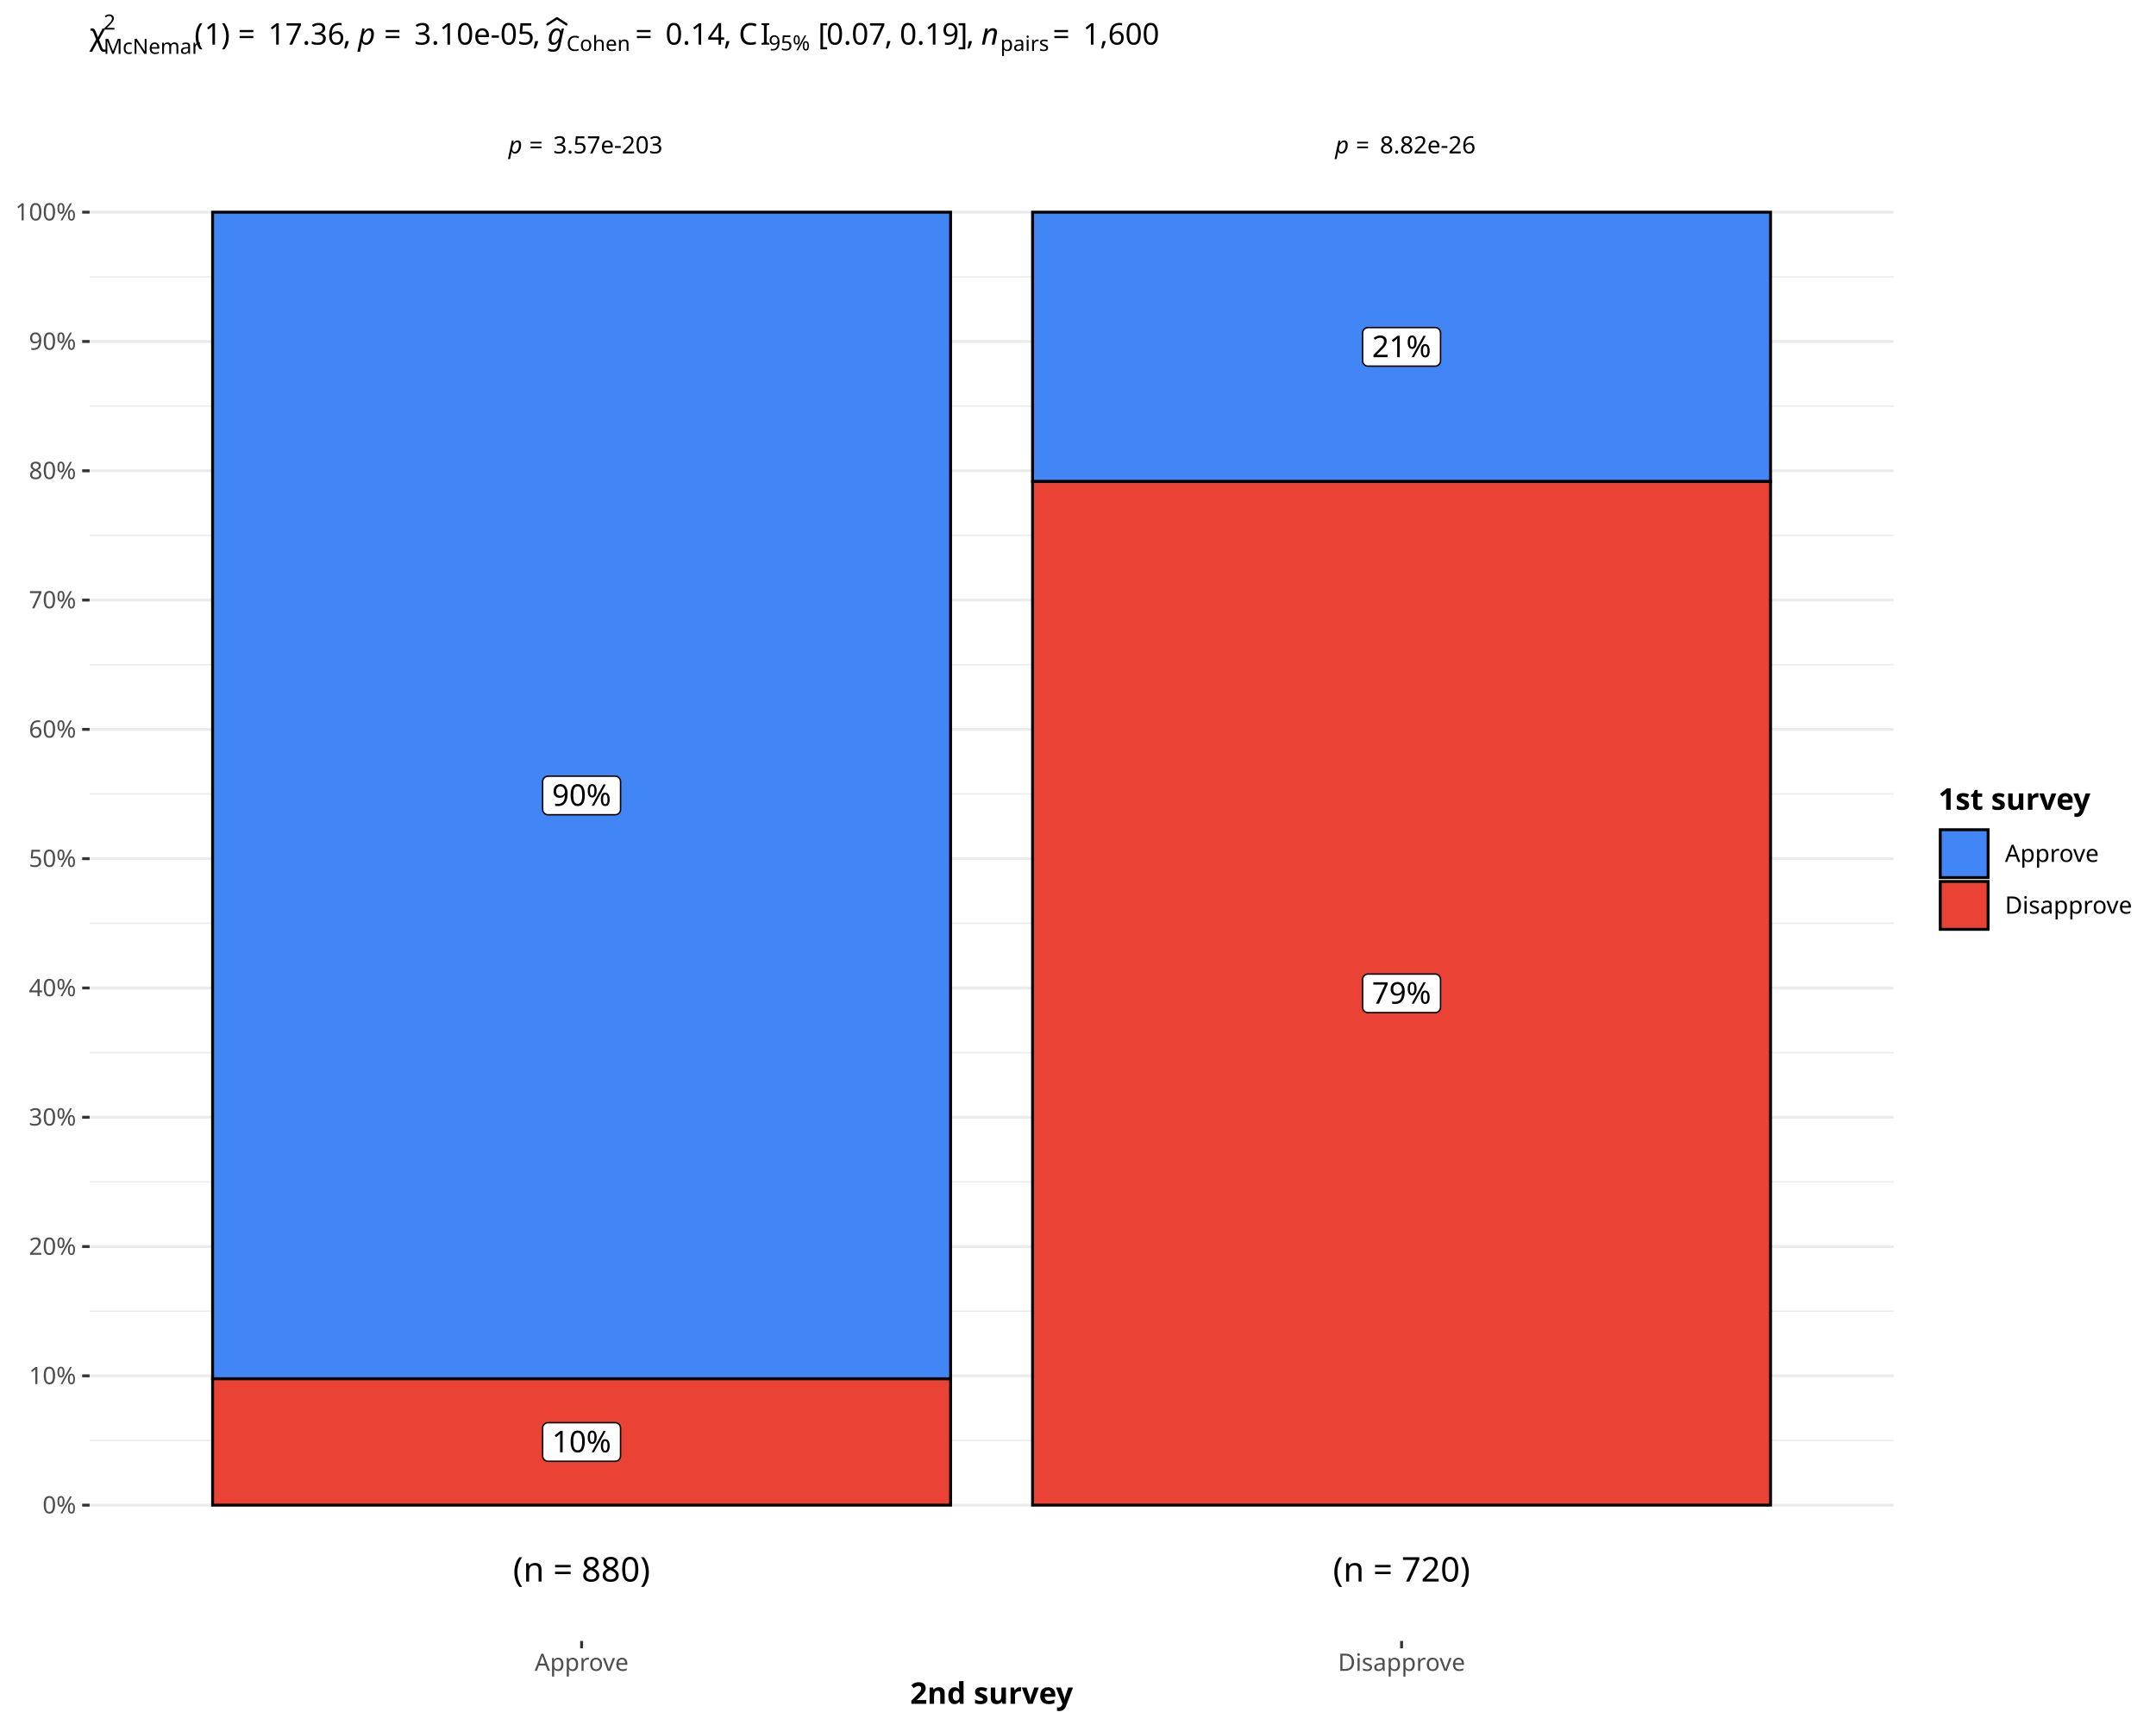
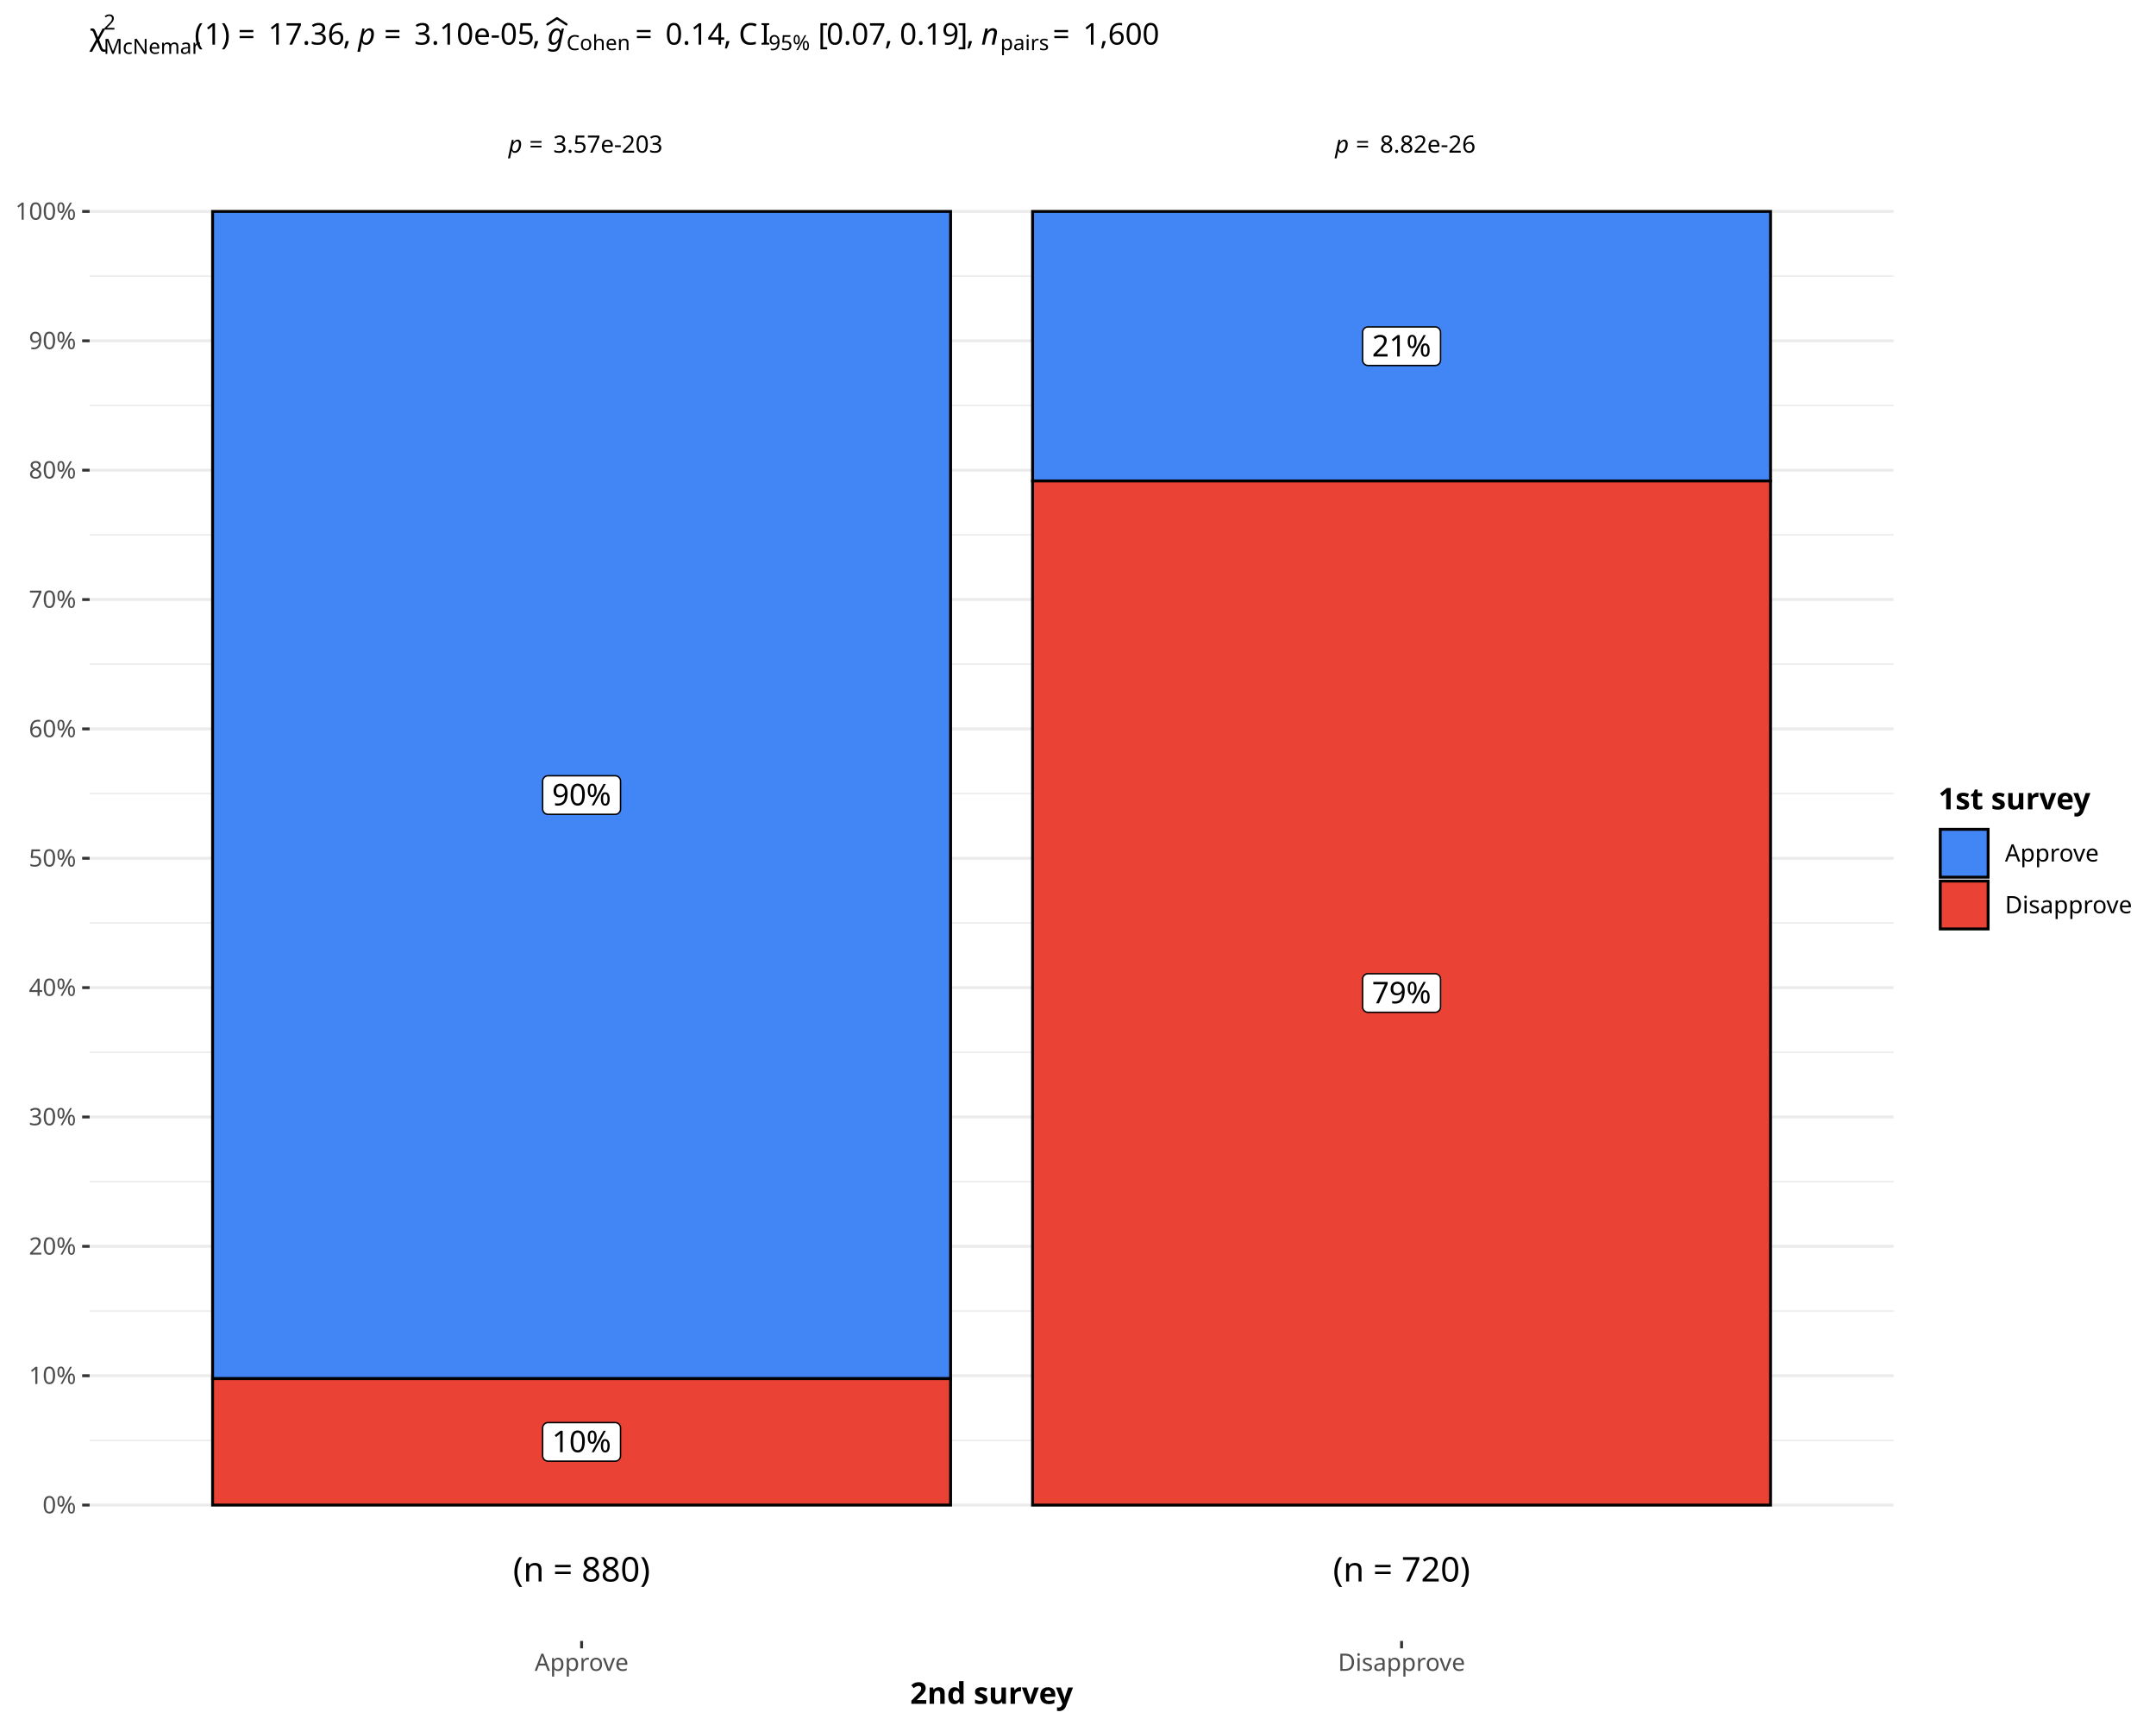
<svg xmlns="http://www.w3.org/2000/svg" class="svglite" data-engine-version="2.0" width="720.00pt" height="576.00pt" viewBox="0 0 720.00 576.00">
  <defs>
    <style type="text/css">
    .svglite line, .svglite polyline, .svglite polygon, .svglite path, .svglite rect, .svglite circle {
      fill: none;
      stroke: #000000;
      stroke-linecap: round;
      stroke-linejoin: round;
      stroke-miterlimit: 10.00;
    }
  </style>
  </defs>
  <rect width="100%" height="100%" style="stroke: none; fill: #FFFFFF;" />
  <defs>
    <clipPath id="cpMC4wMHw3MjAuMDB8MC4wMHw1NzYuMDA=">
      <rect x="0.00" y="0.00" width="720.00" height="576.00" />
    </clipPath>
  </defs>
  <g clip-path="url(#cpMC4wMHw3MjAuMDB8MC4wMHw1NzYuMDA=)">
    <rect x="0.00" y="0.00" width="720.00" height="576.00" style="stroke-width: 0.97; stroke: #FFFFFF; fill: #FFFFFF;" />
  </g>
  <defs>
-     <clipPath id="cpMjkuOTN8NjMyLjM2fDI1LjUyfDU0Ny45Mg==">
-       <rect x="29.93" y="25.52" width="602.43" height="522.40" />
+     <clipPath id="cpMjkuOTN8NjMyLjM2fDI1LjI1fDU0Ny45Mg==">
+       <rect x="29.93" y="25.25" width="602.43" height="522.67" />
    </clipPath>
  </defs>
-   <g clip-path="url(#cpMjkuOTN8NjMyLjM2fDI1LjUyfDU0Ny45Mg==)">
-     <rect x="29.93" y="25.52" width="602.43" height="522.40" style="stroke-width: 0.97; stroke: none; fill: #FFFFFF;" />
-     <polyline points="29.93,481.00 632.36,481.00 " style="stroke-width: 0.48; stroke: #EBEBEB; stroke-linecap: butt;" />
-     <polyline points="29.93,437.83 632.36,437.83 " style="stroke-width: 0.48; stroke: #EBEBEB; stroke-linecap: butt;" />
-     <polyline points="29.93,394.65 632.36,394.65 " style="stroke-width: 0.48; stroke: #EBEBEB; stroke-linecap: butt;" />
-     <polyline points="29.93,351.48 632.36,351.48 " style="stroke-width: 0.48; stroke: #EBEBEB; stroke-linecap: butt;" />
-     <polyline points="29.93,308.31 632.36,308.31 " style="stroke-width: 0.48; stroke: #EBEBEB; stroke-linecap: butt;" />
-     <polyline points="29.93,265.13 632.36,265.13 " style="stroke-width: 0.48; stroke: #EBEBEB; stroke-linecap: butt;" />
-     <polyline points="29.93,221.96 632.36,221.96 " style="stroke-width: 0.48; stroke: #EBEBEB; stroke-linecap: butt;" />
-     <polyline points="29.93,178.78 632.36,178.78 " style="stroke-width: 0.48; stroke: #EBEBEB; stroke-linecap: butt;" />
-     <polyline points="29.93,135.61 632.36,135.61 " style="stroke-width: 0.48; stroke: #EBEBEB; stroke-linecap: butt;" />
-     <polyline points="29.93,92.44 632.36,92.44 " style="stroke-width: 0.48; stroke: #EBEBEB; stroke-linecap: butt;" />
-     <polyline points="29.93,502.59 632.36,502.59 " style="stroke-width: 0.97; stroke: #EBEBEB; stroke-linecap: butt;" />
-     <polyline points="29.93,459.41 632.36,459.41 " style="stroke-width: 0.97; stroke: #EBEBEB; stroke-linecap: butt;" />
-     <polyline points="29.93,416.24 632.36,416.24 " style="stroke-width: 0.97; stroke: #EBEBEB; stroke-linecap: butt;" />
-     <polyline points="29.93,373.07 632.36,373.07 " style="stroke-width: 0.97; stroke: #EBEBEB; stroke-linecap: butt;" />
-     <polyline points="29.93,329.89 632.36,329.89 " style="stroke-width: 0.97; stroke: #EBEBEB; stroke-linecap: butt;" />
-     <polyline points="29.93,286.72 632.36,286.72 " style="stroke-width: 0.97; stroke: #EBEBEB; stroke-linecap: butt;" />
-     <polyline points="29.93,243.54 632.36,243.54 " style="stroke-width: 0.97; stroke: #EBEBEB; stroke-linecap: butt;" />
-     <polyline points="29.93,200.37 632.36,200.37 " style="stroke-width: 0.97; stroke: #EBEBEB; stroke-linecap: butt;" />
-     <polyline points="29.93,157.20 632.36,157.20 " style="stroke-width: 0.97; stroke: #EBEBEB; stroke-linecap: butt;" />
-     <polyline points="29.93,114.02 632.36,114.02 " style="stroke-width: 0.97; stroke: #EBEBEB; stroke-linecap: butt;" />
-     <polyline points="29.93,70.85 632.36,70.85 " style="stroke-width: 0.97; stroke: #EBEBEB; stroke-linecap: butt;" />
-     <rect x="71.00" y="70.85" width="246.45" height="389.55" style="stroke-width: 0.97; stroke-linecap: butt; stroke-linejoin: miter; fill: #4285F4;" />
-     <rect x="71.00" y="460.40" width="246.45" height="42.19" style="stroke-width: 0.97; stroke-linecap: butt; stroke-linejoin: miter; fill: #EA4335;" />
-     <rect x="344.83" y="70.85" width="246.45" height="89.95" style="stroke-width: 0.97; stroke-linecap: butt; stroke-linejoin: miter; fill: #4285F4;" />
-     <rect x="344.83" y="160.79" width="246.45" height="341.79" style="stroke-width: 0.97; stroke-linecap: butt; stroke-linejoin: miter; fill: #EA4335;" />
-     <polygon points="183.02,272.06 205.43,272.06 205.36,272.06 205.65,272.05 205.94,271.99 206.21,271.89 206.46,271.74 206.68,271.56 206.87,271.34 207.03,271.10 207.14,270.83 207.21,270.55 207.23,270.26 207.23,270.26 207.23,260.98 207.23,260.98 207.21,260.69 207.14,260.41 207.03,260.14 206.87,259.90 206.68,259.68 206.46,259.50 206.21,259.35 205.94,259.25 205.65,259.19 205.43,259.18 183.02,259.18 183.24,259.19 182.95,259.18 182.66,259.22 182.38,259.30 182.12,259.42 181.88,259.59 181.67,259.79 181.50,260.02 181.36,260.28 181.27,260.55 181.22,260.84 181.22,260.98 181.22,270.26 181.22,270.12 181.22,270.41 181.27,270.69 181.36,270.97 181.50,271.22 181.67,271.46 181.88,271.66 182.12,271.82 182.38,271.95 182.66,272.03 182.95,272.06 " style="stroke-width: 0.48; fill: #FFFFFF;" />
-     <text x="194.23" y="269.06" text-anchor="middle" style="font-size: 10.00px; font-family: sans;" textLength="20.02px" lengthAdjust="spacingAndGlyphs">90%</text>
-     <polygon points="183.02,487.93 205.43,487.93 205.36,487.93 205.65,487.92 205.94,487.86 206.21,487.76 206.46,487.61 206.68,487.43 206.87,487.21 207.03,486.97 207.14,486.70 207.21,486.42 207.23,486.13 207.23,486.13 207.23,476.85 207.23,476.85 207.21,476.56 207.14,476.28 207.03,476.01 206.87,475.77 206.68,475.55 206.46,475.37 206.21,475.22 205.94,475.12 205.65,475.06 205.43,475.05 183.02,475.05 183.24,475.06 182.95,475.05 182.66,475.09 182.38,475.17 182.12,475.29 181.88,475.46 181.67,475.66 181.50,475.89 181.36,476.14 181.27,476.42 181.22,476.71 181.22,476.85 181.22,486.13 181.22,485.99 181.22,486.28 181.27,486.56 181.36,486.84 181.50,487.09 181.67,487.33 181.88,487.53 182.12,487.69 182.38,487.82 182.66,487.90 182.95,487.93 " style="stroke-width: 0.48; fill: #FFFFFF;" />
-     <text x="194.23" y="484.93" text-anchor="middle" style="font-size: 10.00px; font-family: sans;" textLength="20.02px" lengthAdjust="spacingAndGlyphs">10%</text>
-     <polygon points="456.85,122.26 479.27,122.26 479.19,122.26 479.48,122.25 479.77,122.19 480.04,122.09 480.29,121.94 480.51,121.76 480.71,121.54 480.86,121.30 480.97,121.03 481.04,120.75 481.07,120.46 481.07,120.46 481.07,111.18 481.07,111.18 481.04,110.89 480.97,110.61 480.86,110.34 480.71,110.10 480.51,109.88 480.29,109.70 480.04,109.55 479.77,109.45 479.48,109.39 479.27,109.38 456.85,109.38 457.07,109.39 456.78,109.38 456.49,109.42 456.21,109.50 455.95,109.62 455.71,109.79 455.50,109.99 455.33,110.22 455.19,110.47 455.10,110.75 455.06,111.04 455.05,111.18 455.05,120.46 455.06,120.32 455.06,120.61 455.10,120.89 455.19,121.17 455.33,121.42 455.50,121.66 455.71,121.86 455.95,122.02 456.21,122.15 456.49,122.23 456.78,122.26 " style="stroke-width: 0.48; fill: #FFFFFF;" />
-     <text x="468.06" y="119.26" text-anchor="middle" style="font-size: 10.00px; font-family: sans;" textLength="20.02px" lengthAdjust="spacingAndGlyphs">21%</text>
-     <polygon points="456.85,338.13 479.27,338.13 479.19,338.13 479.48,338.12 479.77,338.06 480.04,337.96 480.29,337.81 480.51,337.63 480.71,337.41 480.86,337.17 480.97,336.90 481.04,336.62 481.07,336.33 481.07,336.33 481.07,327.05 481.07,327.05 481.04,326.76 480.97,326.48 480.86,326.21 480.71,325.97 480.51,325.75 480.29,325.57 480.04,325.42 479.77,325.32 479.48,325.26 479.27,325.25 456.85,325.25 457.07,325.26 456.78,325.25 456.49,325.29 456.21,325.37 455.95,325.49 455.71,325.66 455.50,325.86 455.33,326.09 455.19,326.34 455.10,326.62 455.06,326.91 455.05,327.05 455.05,336.33 455.06,336.19 455.06,336.48 455.10,336.76 455.19,337.04 455.33,337.29 455.50,337.53 455.71,337.73 455.95,337.89 456.21,338.01 456.49,338.10 456.78,338.13 " style="stroke-width: 0.48; fill: #FFFFFF;" />
-     <text x="468.06" y="335.13" text-anchor="middle" style="font-size: 10.00px; font-family: sans;" textLength="20.02px" lengthAdjust="spacingAndGlyphs">79%</text>
-     <text x="443.86" y="51.22" style="font-size: 7.97px; font-family: sans;" textLength="1.99px" lengthAdjust="spacingAndGlyphs"> </text>
-     <text x="445.86" y="51.22" style="font-size: 7.97px; font-style: italic; font-family: sans;" textLength="4.43px" lengthAdjust="spacingAndGlyphs">p</text>
-     <text x="452.77" y="51.22" style="font-size: 7.97px; font-family: sans;" textLength="6.19px" lengthAdjust="spacingAndGlyphs">=</text>
-     <text x="460.80" y="51.22" style="font-size: 7.97px; font-family: sans;" textLength="31.45px" lengthAdjust="spacingAndGlyphs">8.82e-26</text>
-     <text x="167.81" y="51.22" style="font-size: 7.97px; font-family: sans;" textLength="1.99px" lengthAdjust="spacingAndGlyphs"> </text>
-     <text x="169.81" y="51.22" style="font-size: 7.97px; font-style: italic; font-family: sans;" textLength="4.43px" lengthAdjust="spacingAndGlyphs">p</text>
-     <text x="176.73" y="51.22" style="font-size: 7.97px; font-family: sans;" textLength="6.19px" lengthAdjust="spacingAndGlyphs">=</text>
-     <text x="184.75" y="51.22" style="font-size: 7.97px; font-family: sans;" textLength="35.88px" lengthAdjust="spacingAndGlyphs">3.57e-203</text>
-     <text x="468.06" y="528.09" text-anchor="middle" style="font-size: 11.38px; font-family: sans;" textLength="45.87px" lengthAdjust="spacingAndGlyphs">(n = 720)</text>
-     <text x="194.23" y="528.09" text-anchor="middle" style="font-size: 11.38px; font-family: sans;" textLength="45.87px" lengthAdjust="spacingAndGlyphs">(n = 880)</text>
+   <g clip-path="url(#cpMjkuOTN8NjMyLjM2fDI1LjI1fDU0Ny45Mg==)">
+     <rect x="29.93" y="25.25" width="602.43" height="522.67" style="stroke-width: 0.97; stroke: none; fill: #FFFFFF;" />
+     <polyline points="29.93,480.97 632.36,480.97 " style="stroke-width: 0.48; stroke: #EBEBEB; stroke-linecap: butt;" />
+     <polyline points="29.93,437.77 632.36,437.77 " style="stroke-width: 0.48; stroke: #EBEBEB; stroke-linecap: butt;" />
+     <polyline points="29.93,394.58 632.36,394.58 " style="stroke-width: 0.48; stroke: #EBEBEB; stroke-linecap: butt;" />
+     <polyline points="29.93,351.38 632.36,351.38 " style="stroke-width: 0.48; stroke: #EBEBEB; stroke-linecap: butt;" />
+     <polyline points="29.93,308.18 632.36,308.18 " style="stroke-width: 0.48; stroke: #EBEBEB; stroke-linecap: butt;" />
+     <polyline points="29.93,264.99 632.36,264.99 " style="stroke-width: 0.48; stroke: #EBEBEB; stroke-linecap: butt;" />
+     <polyline points="29.93,221.79 632.36,221.79 " style="stroke-width: 0.48; stroke: #EBEBEB; stroke-linecap: butt;" />
+     <polyline points="29.93,178.60 632.36,178.60 " style="stroke-width: 0.48; stroke: #EBEBEB; stroke-linecap: butt;" />
+     <polyline points="29.93,135.40 632.36,135.40 " style="stroke-width: 0.48; stroke: #EBEBEB; stroke-linecap: butt;" />
+     <polyline points="29.93,92.21 632.36,92.21 " style="stroke-width: 0.48; stroke: #EBEBEB; stroke-linecap: butt;" />
+     <polyline points="29.93,502.56 632.36,502.56 " style="stroke-width: 0.97; stroke: #EBEBEB; stroke-linecap: butt;" />
+     <polyline points="29.93,459.37 632.36,459.37 " style="stroke-width: 0.97; stroke: #EBEBEB; stroke-linecap: butt;" />
+     <polyline points="29.93,416.17 632.36,416.17 " style="stroke-width: 0.97; stroke: #EBEBEB; stroke-linecap: butt;" />
+     <polyline points="29.93,372.98 632.36,372.98 " style="stroke-width: 0.97; stroke: #EBEBEB; stroke-linecap: butt;" />
+     <polyline points="29.93,329.78 632.36,329.78 " style="stroke-width: 0.97; stroke: #EBEBEB; stroke-linecap: butt;" />
+     <polyline points="29.93,286.59 632.36,286.59 " style="stroke-width: 0.97; stroke: #EBEBEB; stroke-linecap: butt;" />
+     <polyline points="29.93,243.39 632.36,243.39 " style="stroke-width: 0.97; stroke: #EBEBEB; stroke-linecap: butt;" />
+     <polyline points="29.93,200.20 632.36,200.20 " style="stroke-width: 0.97; stroke: #EBEBEB; stroke-linecap: butt;" />
+     <polyline points="29.93,157.00 632.36,157.00 " style="stroke-width: 0.97; stroke: #EBEBEB; stroke-linecap: butt;" />
+     <polyline points="29.93,113.80 632.36,113.80 " style="stroke-width: 0.97; stroke: #EBEBEB; stroke-linecap: butt;" />
+     <polyline points="29.93,70.61 632.36,70.61 " style="stroke-width: 0.97; stroke: #EBEBEB; stroke-linecap: butt;" />
+     <rect x="71.00" y="70.61" width="246.45" height="389.74" style="stroke-width: 0.97; stroke-linecap: butt; stroke-linejoin: miter; fill: #4285F4;" />
+     <rect x="71.00" y="460.35" width="246.45" height="42.21" style="stroke-width: 0.97; stroke-linecap: butt; stroke-linejoin: miter; fill: #EA4335;" />
+     <rect x="344.83" y="70.61" width="246.45" height="89.99" style="stroke-width: 0.97; stroke-linecap: butt; stroke-linejoin: miter; fill: #4285F4;" />
+     <rect x="344.83" y="160.60" width="246.45" height="341.97" style="stroke-width: 0.97; stroke-linecap: butt; stroke-linejoin: miter; fill: #EA4335;" />
+     <polygon points="183.02,271.92 205.43,271.92 205.36,271.92 205.65,271.91 205.94,271.85 206.21,271.75 206.46,271.60 206.68,271.42 206.87,271.20 207.03,270.96 207.14,270.69 207.21,270.41 207.23,270.12 207.23,270.12 207.23,260.84 207.23,260.84 207.21,260.55 207.14,260.27 207.03,260.00 206.87,259.76 206.68,259.54 206.46,259.36 206.21,259.21 205.94,259.11 205.65,259.05 205.43,259.04 183.02,259.04 183.24,259.05 182.95,259.04 182.66,259.07 182.38,259.16 182.12,259.28 181.88,259.44 181.67,259.64 181.50,259.88 181.36,260.13 181.27,260.41 181.22,260.69 181.22,260.84 181.22,270.12 181.22,269.98 181.22,270.27 181.27,270.55 181.36,270.83 181.50,271.08 181.67,271.31 181.88,271.51 182.12,271.68 182.38,271.80 182.66,271.88 182.95,271.92 " style="stroke-width: 0.48; fill: #FFFFFF;" />
+     <text x="194.23" y="268.92" text-anchor="middle" style="font-size: 10.00px; font-family: sans;" textLength="20.02px" lengthAdjust="spacingAndGlyphs">90%</text>
+     <polygon points="183.02,487.90 205.43,487.90 205.36,487.90 205.65,487.89 205.94,487.83 206.21,487.73 206.46,487.58 206.68,487.40 206.87,487.18 207.03,486.94 207.14,486.67 207.21,486.39 207.23,486.10 207.23,486.10 207.23,476.82 207.23,476.82 207.21,476.53 207.14,476.25 207.03,475.98 206.87,475.74 206.68,475.52 206.46,475.34 206.21,475.19 205.94,475.09 205.65,475.03 205.43,475.02 183.02,475.02 183.24,475.03 182.95,475.02 182.66,475.05 182.38,475.13 182.12,475.26 181.88,475.42 181.67,475.62 181.50,475.85 181.36,476.11 181.27,476.39 181.22,476.67 181.22,476.82 181.22,486.10 181.22,485.95 181.22,486.24 181.27,486.53 181.36,486.80 181.50,487.06 181.67,487.29 181.88,487.49 182.12,487.66 182.38,487.78 182.66,487.86 182.95,487.90 " style="stroke-width: 0.48; fill: #FFFFFF;" />
+     <text x="194.23" y="484.90" text-anchor="middle" style="font-size: 10.00px; font-family: sans;" textLength="20.02px" lengthAdjust="spacingAndGlyphs">10%</text>
+     <polygon points="456.85,122.04 479.27,122.04 479.19,122.04 479.48,122.03 479.77,121.97 480.04,121.87 480.29,121.73 480.51,121.54 480.71,121.33 480.86,121.08 480.97,120.81 481.04,120.53 481.07,120.24 481.07,120.24 481.07,110.96 481.07,110.96 481.04,110.67 480.97,110.39 480.86,110.13 480.71,109.88 480.51,109.66 480.29,109.48 480.04,109.34 479.77,109.23 479.48,109.18 479.27,109.16 456.85,109.16 457.07,109.18 456.78,109.16 456.49,109.20 456.21,109.28 455.95,109.40 455.71,109.57 455.50,109.77 455.33,110.00 455.19,110.26 455.10,110.53 455.06,110.82 455.05,110.96 455.05,120.24 455.06,120.10 455.06,120.39 455.10,120.68 455.19,120.95 455.33,121.21 455.50,121.44 455.71,121.64 455.95,121.80 456.21,121.93 456.49,122.01 456.78,122.04 " style="stroke-width: 0.48; fill: #FFFFFF;" />
+     <text x="468.06" y="119.04" text-anchor="middle" style="font-size: 10.00px; font-family: sans;" textLength="20.02px" lengthAdjust="spacingAndGlyphs">21%</text>
+     <polygon points="456.85,338.02 479.27,338.02 479.19,338.02 479.48,338.01 479.77,337.95 480.04,337.85 480.29,337.70 480.51,337.52 480.71,337.30 480.86,337.06 480.97,336.79 481.04,336.51 481.07,336.22 481.07,336.22 481.07,326.94 481.07,326.94 481.04,326.65 480.97,326.37 480.86,326.10 480.71,325.86 480.51,325.64 480.29,325.46 480.04,325.31 479.77,325.21 479.48,325.15 479.27,325.14 456.85,325.14 457.07,325.15 456.78,325.14 456.49,325.18 456.21,325.26 455.95,325.38 455.71,325.55 455.50,325.75 455.33,325.98 455.19,326.24 455.10,326.51 455.06,326.80 455.05,326.94 455.05,336.22 455.06,336.08 455.06,336.37 455.10,336.65 455.19,336.93 455.33,337.18 455.50,337.42 455.71,337.62 455.95,337.78 456.21,337.91 456.49,337.99 456.78,338.02 " style="stroke-width: 0.48; fill: #FFFFFF;" />
+     <text x="468.06" y="335.02" text-anchor="middle" style="font-size: 10.00px; font-family: sans;" textLength="20.02px" lengthAdjust="spacingAndGlyphs">79%</text>
+     <text x="443.86" y="50.97" style="font-size: 7.97px; font-family: sans;" textLength="1.99px" lengthAdjust="spacingAndGlyphs"> </text>
+     <text x="445.86" y="50.97" style="font-size: 7.97px; font-style: italic; font-family: sans;" textLength="4.43px" lengthAdjust="spacingAndGlyphs">p</text>
+     <text x="452.77" y="50.97" style="font-size: 7.97px; font-family: sans;" textLength="6.19px" lengthAdjust="spacingAndGlyphs">=</text>
+     <text x="460.80" y="50.97" style="font-size: 7.97px; font-family: sans;" textLength="31.45px" lengthAdjust="spacingAndGlyphs">8.82e-26</text>
+     <text x="167.81" y="50.97" style="font-size: 7.97px; font-family: sans;" textLength="1.99px" lengthAdjust="spacingAndGlyphs"> </text>
+     <text x="169.81" y="50.97" style="font-size: 7.97px; font-style: italic; font-family: sans;" textLength="4.43px" lengthAdjust="spacingAndGlyphs">p</text>
+     <text x="176.73" y="50.97" style="font-size: 7.97px; font-family: sans;" textLength="6.19px" lengthAdjust="spacingAndGlyphs">=</text>
+     <text x="184.75" y="50.97" style="font-size: 7.97px; font-family: sans;" textLength="35.88px" lengthAdjust="spacingAndGlyphs">3.57e-203</text>
+     <text x="468.06" y="528.08" text-anchor="middle" style="font-size: 11.38px; font-family: sans;" textLength="45.87px" lengthAdjust="spacingAndGlyphs">(n = 720)</text>
+     <text x="194.23" y="528.08" text-anchor="middle" style="font-size: 11.38px; font-family: sans;" textLength="45.87px" lengthAdjust="spacingAndGlyphs">(n = 880)</text>
  </g>
  <g clip-path="url(#cpMC4wMHw3MjAuMDB8MC4wMHw1NzYuMDA=)">
-     <text x="25.44" y="505.34" text-anchor="end" style="font-size: 8.00px; fill: #4D4D4D; font-family: sans;" textLength="11.56px" lengthAdjust="spacingAndGlyphs">0%</text>
-     <text x="25.44" y="462.17" text-anchor="end" style="font-size: 8.00px; fill: #4D4D4D; font-family: sans;" textLength="16.01px" lengthAdjust="spacingAndGlyphs">10%</text>
-     <text x="25.44" y="418.99" text-anchor="end" style="font-size: 8.00px; fill: #4D4D4D; font-family: sans;" textLength="16.01px" lengthAdjust="spacingAndGlyphs">20%</text>
-     <text x="25.44" y="375.82" text-anchor="end" style="font-size: 8.00px; fill: #4D4D4D; font-family: sans;" textLength="16.01px" lengthAdjust="spacingAndGlyphs">30%</text>
-     <text x="25.44" y="332.64" text-anchor="end" style="font-size: 8.00px; fill: #4D4D4D; font-family: sans;" textLength="16.01px" lengthAdjust="spacingAndGlyphs">40%</text>
-     <text x="25.44" y="289.47" text-anchor="end" style="font-size: 8.00px; fill: #4D4D4D; font-family: sans;" textLength="16.01px" lengthAdjust="spacingAndGlyphs">50%</text>
-     <text x="25.44" y="246.30" text-anchor="end" style="font-size: 8.00px; fill: #4D4D4D; font-family: sans;" textLength="16.01px" lengthAdjust="spacingAndGlyphs">60%</text>
-     <text x="25.44" y="203.12" text-anchor="end" style="font-size: 8.00px; fill: #4D4D4D; font-family: sans;" textLength="16.01px" lengthAdjust="spacingAndGlyphs">70%</text>
-     <text x="25.44" y="159.95" text-anchor="end" style="font-size: 8.00px; fill: #4D4D4D; font-family: sans;" textLength="16.01px" lengthAdjust="spacingAndGlyphs">80%</text>
-     <text x="25.44" y="116.78" text-anchor="end" style="font-size: 8.00px; fill: #4D4D4D; font-family: sans;" textLength="16.01px" lengthAdjust="spacingAndGlyphs">90%</text>
-     <text x="25.44" y="73.60" text-anchor="end" style="font-size: 8.00px; fill: #4D4D4D; font-family: sans;" textLength="20.46px" lengthAdjust="spacingAndGlyphs">100%</text>
-     <polyline points="27.44,502.59 29.93,502.59 " style="stroke-width: 0.97; stroke: #333333; stroke-linecap: butt;" />
-     <polyline points="27.44,459.41 29.93,459.41 " style="stroke-width: 0.97; stroke: #333333; stroke-linecap: butt;" />
-     <polyline points="27.44,416.24 29.93,416.24 " style="stroke-width: 0.97; stroke: #333333; stroke-linecap: butt;" />
-     <polyline points="27.44,373.07 29.93,373.07 " style="stroke-width: 0.97; stroke: #333333; stroke-linecap: butt;" />
-     <polyline points="27.44,329.89 29.93,329.89 " style="stroke-width: 0.97; stroke: #333333; stroke-linecap: butt;" />
-     <polyline points="27.44,286.72 29.93,286.72 " style="stroke-width: 0.97; stroke: #333333; stroke-linecap: butt;" />
-     <polyline points="27.44,243.54 29.93,243.54 " style="stroke-width: 0.97; stroke: #333333; stroke-linecap: butt;" />
-     <polyline points="27.44,200.37 29.93,200.37 " style="stroke-width: 0.97; stroke: #333333; stroke-linecap: butt;" />
-     <polyline points="27.44,157.20 29.93,157.20 " style="stroke-width: 0.97; stroke: #333333; stroke-linecap: butt;" />
-     <polyline points="27.44,114.02 29.93,114.02 " style="stroke-width: 0.97; stroke: #333333; stroke-linecap: butt;" />
-     <polyline points="27.44,70.85 29.93,70.85 " style="stroke-width: 0.97; stroke: #333333; stroke-linecap: butt;" />
+     <text x="25.44" y="505.32" text-anchor="end" style="font-size: 8.00px; fill: #4D4D4D; font-family: sans;" textLength="11.56px" lengthAdjust="spacingAndGlyphs">0%</text>
+     <text x="25.44" y="462.12" text-anchor="end" style="font-size: 8.00px; fill: #4D4D4D; font-family: sans;" textLength="16.01px" lengthAdjust="spacingAndGlyphs">10%</text>
+     <text x="25.44" y="418.93" text-anchor="end" style="font-size: 8.00px; fill: #4D4D4D; font-family: sans;" textLength="16.01px" lengthAdjust="spacingAndGlyphs">20%</text>
+     <text x="25.44" y="375.73" text-anchor="end" style="font-size: 8.00px; fill: #4D4D4D; font-family: sans;" textLength="16.01px" lengthAdjust="spacingAndGlyphs">30%</text>
+     <text x="25.44" y="332.53" text-anchor="end" style="font-size: 8.00px; fill: #4D4D4D; font-family: sans;" textLength="16.01px" lengthAdjust="spacingAndGlyphs">40%</text>
+     <text x="25.44" y="289.34" text-anchor="end" style="font-size: 8.00px; fill: #4D4D4D; font-family: sans;" textLength="16.01px" lengthAdjust="spacingAndGlyphs">50%</text>
+     <text x="25.44" y="246.14" text-anchor="end" style="font-size: 8.00px; fill: #4D4D4D; font-family: sans;" textLength="16.01px" lengthAdjust="spacingAndGlyphs">60%</text>
+     <text x="25.44" y="202.95" text-anchor="end" style="font-size: 8.00px; fill: #4D4D4D; font-family: sans;" textLength="16.01px" lengthAdjust="spacingAndGlyphs">70%</text>
+     <text x="25.44" y="159.75" text-anchor="end" style="font-size: 8.00px; fill: #4D4D4D; font-family: sans;" textLength="16.01px" lengthAdjust="spacingAndGlyphs">80%</text>
+     <text x="25.44" y="116.56" text-anchor="end" style="font-size: 8.00px; fill: #4D4D4D; font-family: sans;" textLength="16.01px" lengthAdjust="spacingAndGlyphs">90%</text>
+     <text x="25.44" y="73.36" text-anchor="end" style="font-size: 8.00px; fill: #4D4D4D; font-family: sans;" textLength="20.46px" lengthAdjust="spacingAndGlyphs">100%</text>
+     <polyline points="27.44,502.56 29.93,502.56 " style="stroke-width: 0.97; stroke: #333333; stroke-linecap: butt;" />
+     <polyline points="27.44,459.37 29.93,459.37 " style="stroke-width: 0.97; stroke: #333333; stroke-linecap: butt;" />
+     <polyline points="27.44,416.17 29.93,416.17 " style="stroke-width: 0.97; stroke: #333333; stroke-linecap: butt;" />
+     <polyline points="27.44,372.98 29.93,372.98 " style="stroke-width: 0.97; stroke: #333333; stroke-linecap: butt;" />
+     <polyline points="27.44,329.78 29.93,329.78 " style="stroke-width: 0.97; stroke: #333333; stroke-linecap: butt;" />
+     <polyline points="27.44,286.59 29.93,286.59 " style="stroke-width: 0.97; stroke: #333333; stroke-linecap: butt;" />
+     <polyline points="27.44,243.39 29.93,243.39 " style="stroke-width: 0.97; stroke: #333333; stroke-linecap: butt;" />
+     <polyline points="27.44,200.20 29.93,200.20 " style="stroke-width: 0.97; stroke: #333333; stroke-linecap: butt;" />
+     <polyline points="27.44,157.00 29.93,157.00 " style="stroke-width: 0.97; stroke: #333333; stroke-linecap: butt;" />
+     <polyline points="27.44,113.80 29.93,113.80 " style="stroke-width: 0.97; stroke: #333333; stroke-linecap: butt;" />
+     <polyline points="27.44,70.61 29.93,70.61 " style="stroke-width: 0.97; stroke: #333333; stroke-linecap: butt;" />
    <polyline points="194.23,550.41 194.23,547.92 " style="stroke-width: 0.97; stroke: #333333; stroke-linecap: butt;" />
    <polyline points="468.06,550.41 468.06,547.92 " style="stroke-width: 0.97; stroke: #333333; stroke-linecap: butt;" />
    <text x="194.23" y="557.91" text-anchor="middle" style="font-size: 8.00px; fill: #4D4D4D; font-family: sans;" textLength="29.80px" lengthAdjust="spacingAndGlyphs">Approve</text>
    <text x="468.06" y="557.91" text-anchor="middle" style="font-size: 8.00px; fill: #4D4D4D; font-family: sans;" textLength="40.47px" lengthAdjust="spacingAndGlyphs">Disapprove</text>
    <text x="331.14" y="568.94" text-anchor="middle" style="font-size: 10.00px; font-weight: bold; font-family: sans;" textLength="48.93px" lengthAdjust="spacingAndGlyphs">2nd survey</text>
-     <rect x="642.32" y="257.49" width="72.70" height="58.46" style="stroke-width: 0.97; stroke: none; fill: #FFFFFF;" />
-     <text x="647.30" y="270.39" style="font-size: 10.00px; font-weight: bold; font-family: sans;" textLength="45.59px" lengthAdjust="spacingAndGlyphs">1st survey</text>
-     <rect x="647.30" y="276.41" width="17.28" height="17.28" style="stroke-width: 0.97; stroke: none; fill: #FFFFFF;" />
-     <rect x="647.95" y="277.05" width="15.99" height="15.99" style="stroke-width: 0.97; stroke-linecap: butt; stroke-linejoin: miter; fill: #4285F4;" />
-     <rect x="647.30" y="293.69" width="17.28" height="17.28" style="stroke-width: 0.97; stroke: none; fill: #FFFFFF;" />
-     <rect x="647.95" y="294.33" width="15.99" height="15.99" style="stroke-width: 0.97; stroke-linecap: butt; stroke-linejoin: miter; fill: #EA4335;" />
-     <text x="669.56" y="287.80" style="font-size: 8.00px; font-family: sans;" textLength="29.80px" lengthAdjust="spacingAndGlyphs">Approve</text>
-     <text x="669.56" y="305.08" style="font-size: 8.00px; font-family: sans;" textLength="40.47px" lengthAdjust="spacingAndGlyphs">Disapprove</text>
+     <rect x="642.32" y="257.36" width="72.70" height="58.46" style="stroke-width: 0.97; stroke: none; fill: #FFFFFF;" />
+     <text x="647.30" y="270.26" style="font-size: 10.00px; font-weight: bold; font-family: sans;" textLength="45.59px" lengthAdjust="spacingAndGlyphs">1st survey</text>
+     <rect x="647.30" y="276.28" width="17.28" height="17.28" style="stroke-width: 0.97; stroke: none; fill: #FFFFFF;" />
+     <rect x="647.95" y="276.92" width="15.99" height="15.99" style="stroke-width: 0.97; stroke-linecap: butt; stroke-linejoin: miter; fill: #4285F4;" />
+     <rect x="647.30" y="293.56" width="17.28" height="17.28" style="stroke-width: 0.97; stroke: none; fill: #FFFFFF;" />
+     <rect x="647.95" y="294.20" width="15.99" height="15.99" style="stroke-width: 0.97; stroke-linecap: butt; stroke-linejoin: miter; fill: #EA4335;" />
+     <text x="669.56" y="287.67" style="font-size: 8.00px; font-family: sans;" textLength="29.80px" lengthAdjust="spacingAndGlyphs">Approve</text>
+     <text x="669.56" y="304.95" style="font-size: 8.00px; font-family: sans;" textLength="40.47px" lengthAdjust="spacingAndGlyphs">Disapprove</text>
    <text x="29.93" y="14.89" style="font-size: 10.00px; font-family: sans;" textLength="4.65px" lengthAdjust="spacingAndGlyphs">χ</text>
    <text x="34.58" y="17.99" style="font-size: 7.00px; font-family: sans;" textLength="30.34px" lengthAdjust="spacingAndGlyphs">McNemar</text>
    <text x="34.58" y="9.87" style="font-size: 7.00px; font-family: sans;" textLength="3.89px" lengthAdjust="spacingAndGlyphs">2</text>
    <text x="64.92" y="14.89" style="font-size: 10.00px; font-family: sans;" textLength="3.33px" lengthAdjust="spacingAndGlyphs">(</text>
    <text x="68.25" y="14.89" style="font-size: 10.00px; font-family: sans;" textLength="5.56px" lengthAdjust="spacingAndGlyphs">1</text>
    <text x="73.81" y="14.89" style="font-size: 10.00px; font-family: sans;" textLength="3.33px" lengthAdjust="spacingAndGlyphs">)</text>
    <text x="79.46" y="14.89" style="font-size: 10.00px; font-family: sans;" textLength="7.76px" lengthAdjust="spacingAndGlyphs">=</text>
    <text x="89.54" y="14.89" style="font-size: 10.00px; font-family: sans;" textLength="25.03px" lengthAdjust="spacingAndGlyphs">17.36</text>
    <text x="114.56" y="14.89" style="font-size: 10.00px; font-family: sans;" textLength="2.50px" lengthAdjust="spacingAndGlyphs">,</text>
    <text x="117.07" y="14.89" style="font-size: 10.00px; font-family: sans;" textLength="2.50px" lengthAdjust="spacingAndGlyphs"> </text>
    <text x="119.57" y="14.89" style="font-size: 10.00px; font-style: italic; font-family: sans;" textLength="5.56px" lengthAdjust="spacingAndGlyphs">p</text>
    <text x="128.25" y="14.89" style="font-size: 10.00px; font-family: sans;" textLength="7.76px" lengthAdjust="spacingAndGlyphs">=</text>
    <text x="138.33" y="14.89" style="font-size: 10.00px; font-family: sans;" textLength="39.48px" lengthAdjust="spacingAndGlyphs">3.10e-05</text>
    <text x="177.81" y="14.89" style="font-size: 10.00px; font-family: sans;" textLength="2.50px" lengthAdjust="spacingAndGlyphs">,</text>
    <text x="180.31" y="14.89" style="font-size: 10.00px; font-family: sans;" textLength="2.50px" lengthAdjust="spacingAndGlyphs"> </text>
    <text x="182.81" y="14.89" style="font-size: 10.00px; font-style: italic; font-family: sans;" textLength="5.56px" lengthAdjust="spacingAndGlyphs">g</text>
    <polyline points="182.81,8.15 186.00,6.08 189.18,8.15 " style="stroke-width: 0.75;" />
-     <text x="189.18" y="17.01" style="font-size: 7.00px; font-family: sans;" textLength="20.63px" lengthAdjust="spacingAndGlyphs">Cohen</text>
+     <text x="189.18" y="16.74" style="font-size: 7.00px; font-family: sans;" textLength="20.63px" lengthAdjust="spacingAndGlyphs">Cohen</text>
    <text x="212.13" y="14.89" style="font-size: 10.00px; font-family: sans;" textLength="7.76px" lengthAdjust="spacingAndGlyphs">=</text>
    <text x="222.21" y="14.89" style="font-size: 10.00px; font-family: sans;" textLength="19.46px" lengthAdjust="spacingAndGlyphs">0.14</text>
    <text x="241.67" y="14.89" style="font-size: 10.00px; font-family: sans;" textLength="2.50px" lengthAdjust="spacingAndGlyphs">,</text>
    <text x="244.17" y="14.89" style="font-size: 10.00px; font-family: sans;" textLength="2.50px" lengthAdjust="spacingAndGlyphs"> </text>
    <text x="246.67" y="14.89" style="font-size: 10.00px; font-family: sans;" textLength="7.22px" lengthAdjust="spacingAndGlyphs">C</text>
    <text x="253.90" y="14.89" style="font-size: 10.00px; font-family: sans;" textLength="2.78px" lengthAdjust="spacingAndGlyphs">I</text>
-     <text x="256.68" y="16.82" style="font-size: 7.00px; font-family: sans;" textLength="14.01px" lengthAdjust="spacingAndGlyphs">95%</text>
+     <text x="256.68" y="16.74" style="font-size: 7.00px; font-family: sans;" textLength="14.01px" lengthAdjust="spacingAndGlyphs">95%</text>
    <text x="270.69" y="14.89" style="font-size: 10.00px; font-family: sans;" textLength="2.50px" lengthAdjust="spacingAndGlyphs"> </text>
    <text x="273.19" y="14.89" style="font-size: 10.00px; font-family: sans;" textLength="2.78px" lengthAdjust="spacingAndGlyphs">[</text>
    <text x="275.97" y="14.89" style="font-size: 10.00px; font-family: sans;" textLength="19.46px" lengthAdjust="spacingAndGlyphs">0.07</text>
    <text x="295.43" y="14.89" style="font-size: 10.00px; font-family: sans;" textLength="2.50px" lengthAdjust="spacingAndGlyphs">,</text>
    <text x="297.93" y="14.89" style="font-size: 10.00px; font-family: sans;" textLength="2.50px" lengthAdjust="spacingAndGlyphs"> </text>
    <text x="300.44" y="14.89" style="font-size: 10.00px; font-family: sans;" textLength="19.46px" lengthAdjust="spacingAndGlyphs">0.19</text>
    <text x="319.90" y="14.89" style="font-size: 10.00px; font-family: sans;" textLength="2.78px" lengthAdjust="spacingAndGlyphs">]</text>
    <text x="322.68" y="14.89" style="font-size: 10.00px; font-family: sans;" textLength="2.50px" lengthAdjust="spacingAndGlyphs">,</text>
    <text x="325.18" y="14.89" style="font-size: 10.00px; font-family: sans;" textLength="2.50px" lengthAdjust="spacingAndGlyphs"> </text>
    <text x="327.68" y="14.89" style="font-size: 10.00px; font-style: italic; font-family: sans;" textLength="5.56px" lengthAdjust="spacingAndGlyphs">n</text>
-     <text x="334.05" y="17.01" style="font-size: 7.00px; font-family: sans;" textLength="15.17px" lengthAdjust="spacingAndGlyphs">pairs</text>
+     <text x="334.05" y="16.74" style="font-size: 7.00px; font-family: sans;" textLength="15.17px" lengthAdjust="spacingAndGlyphs">pairs</text>
    <text x="351.54" y="14.89" style="font-size: 10.00px; font-family: sans;" textLength="7.76px" lengthAdjust="spacingAndGlyphs">=</text>
    <text x="361.62" y="14.89" style="font-size: 10.00px; font-family: sans;" textLength="25.03px" lengthAdjust="spacingAndGlyphs">1,600</text>
  </g>
</svg>
